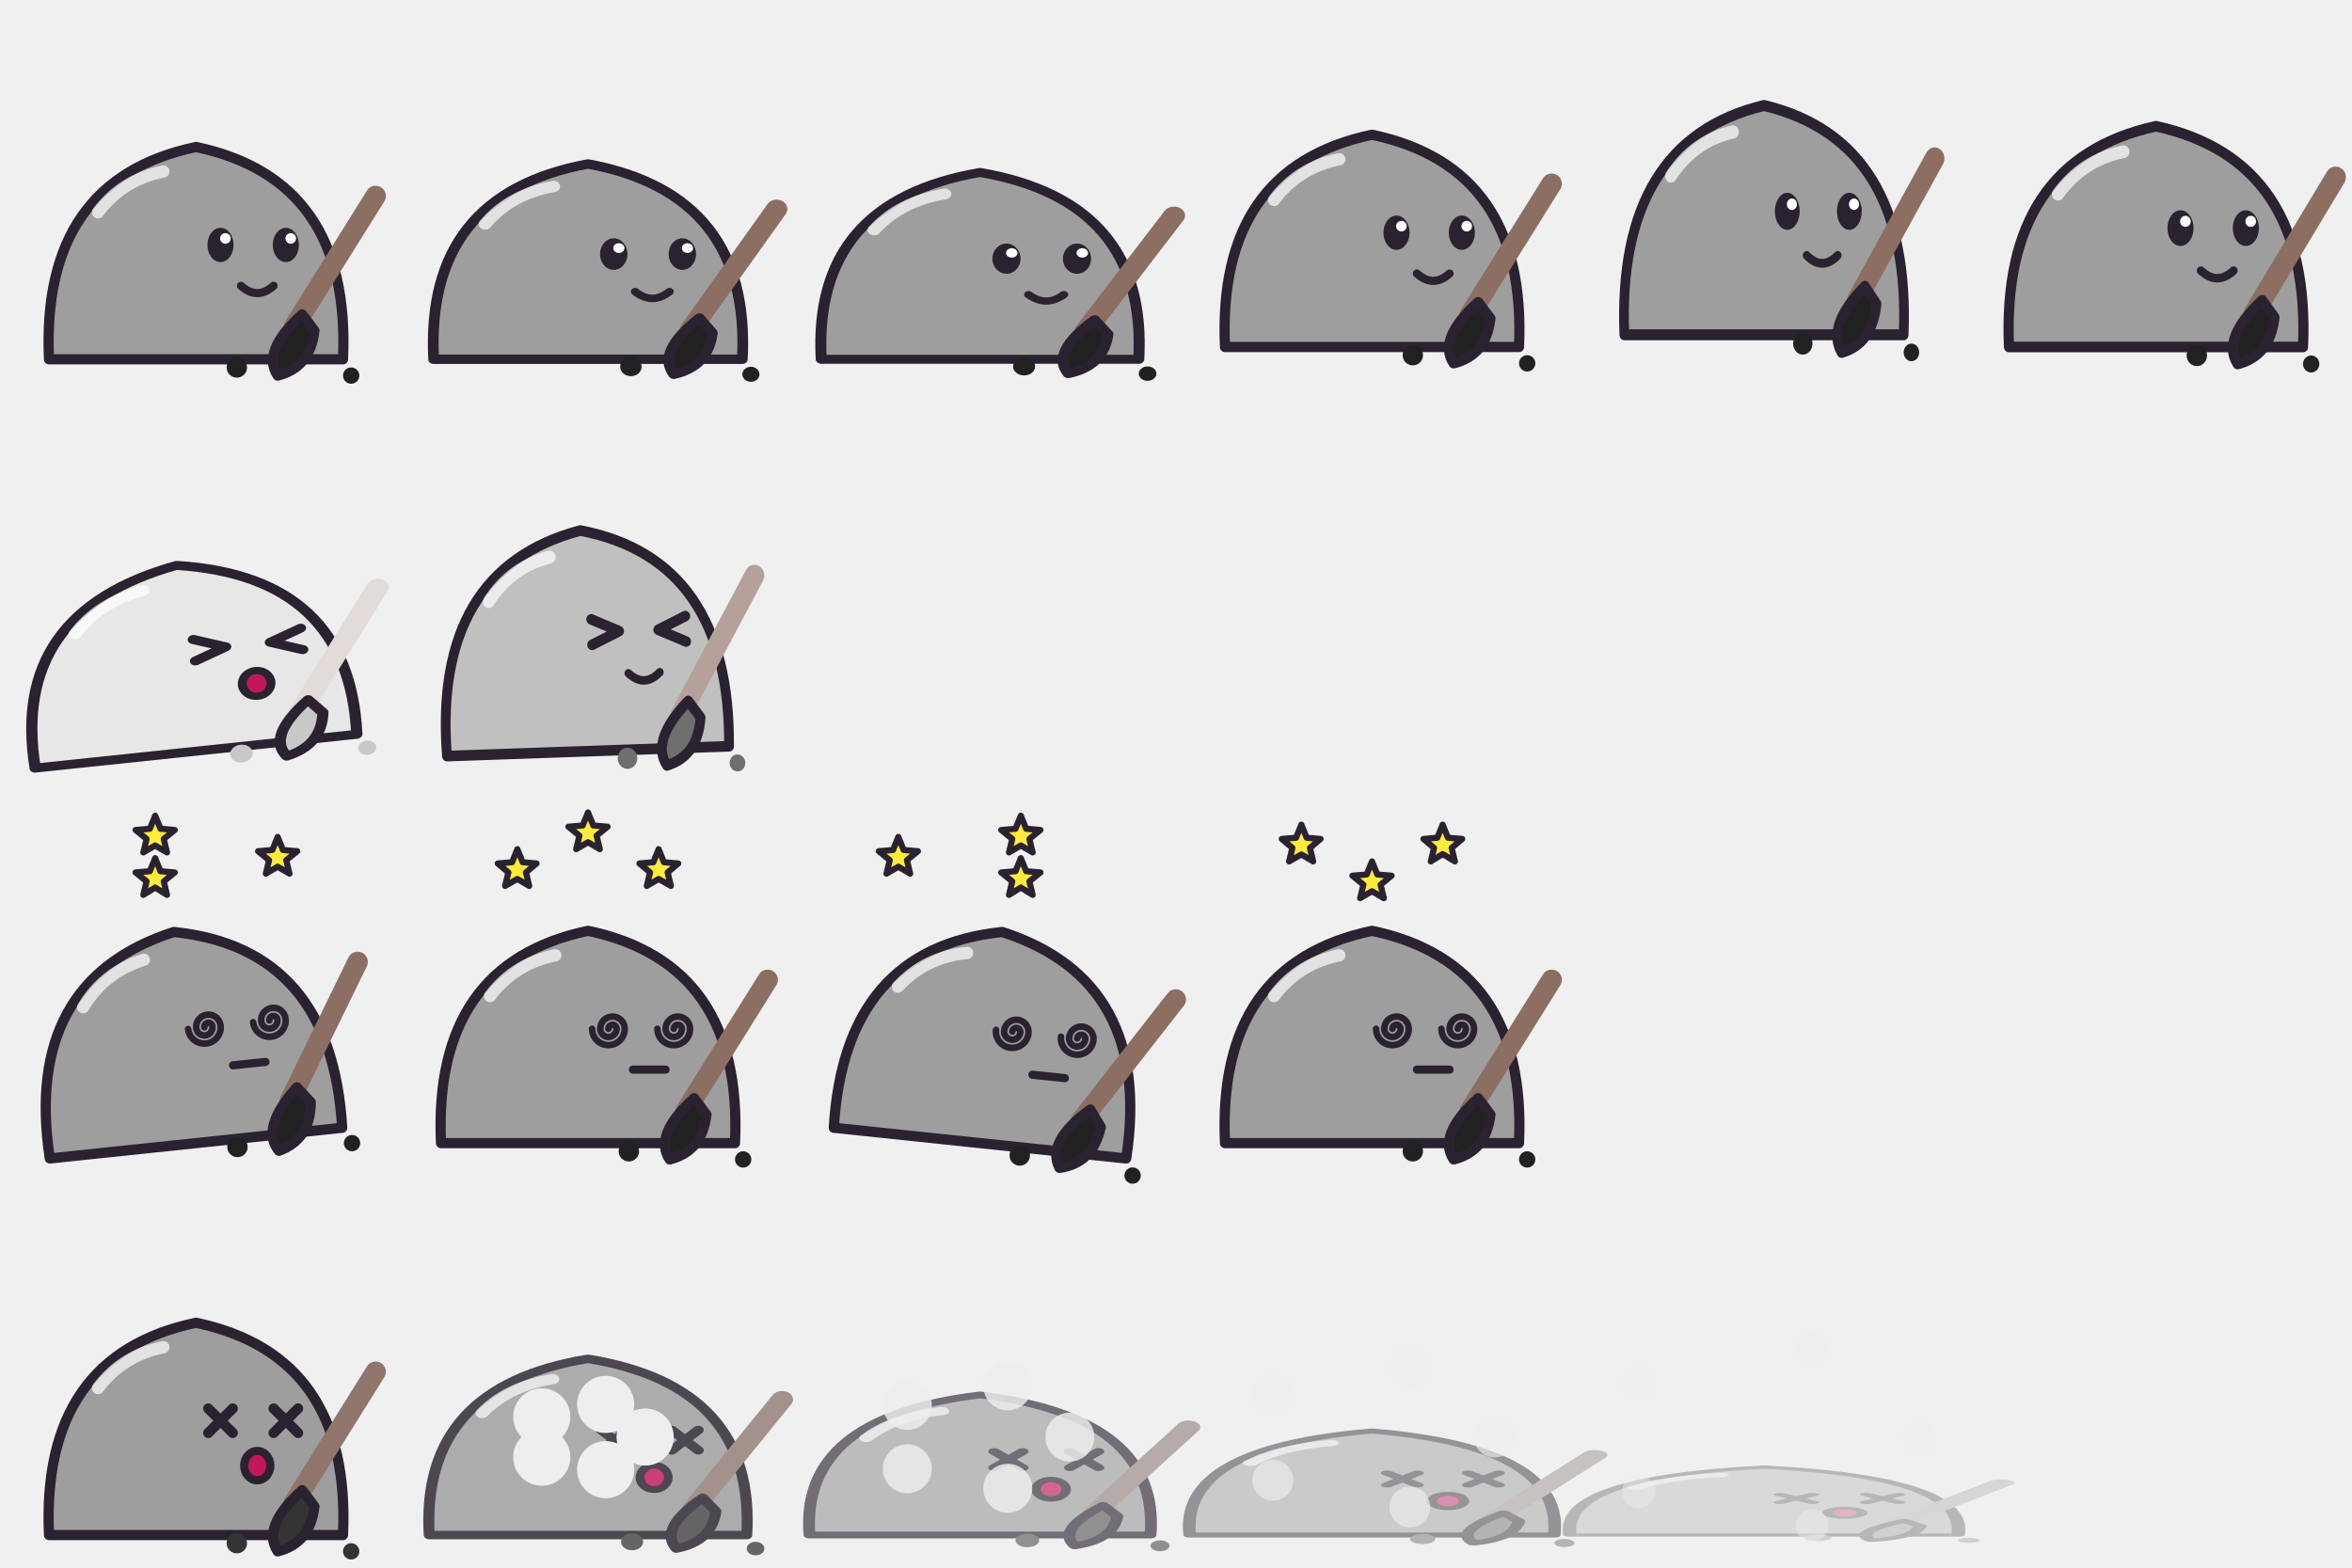
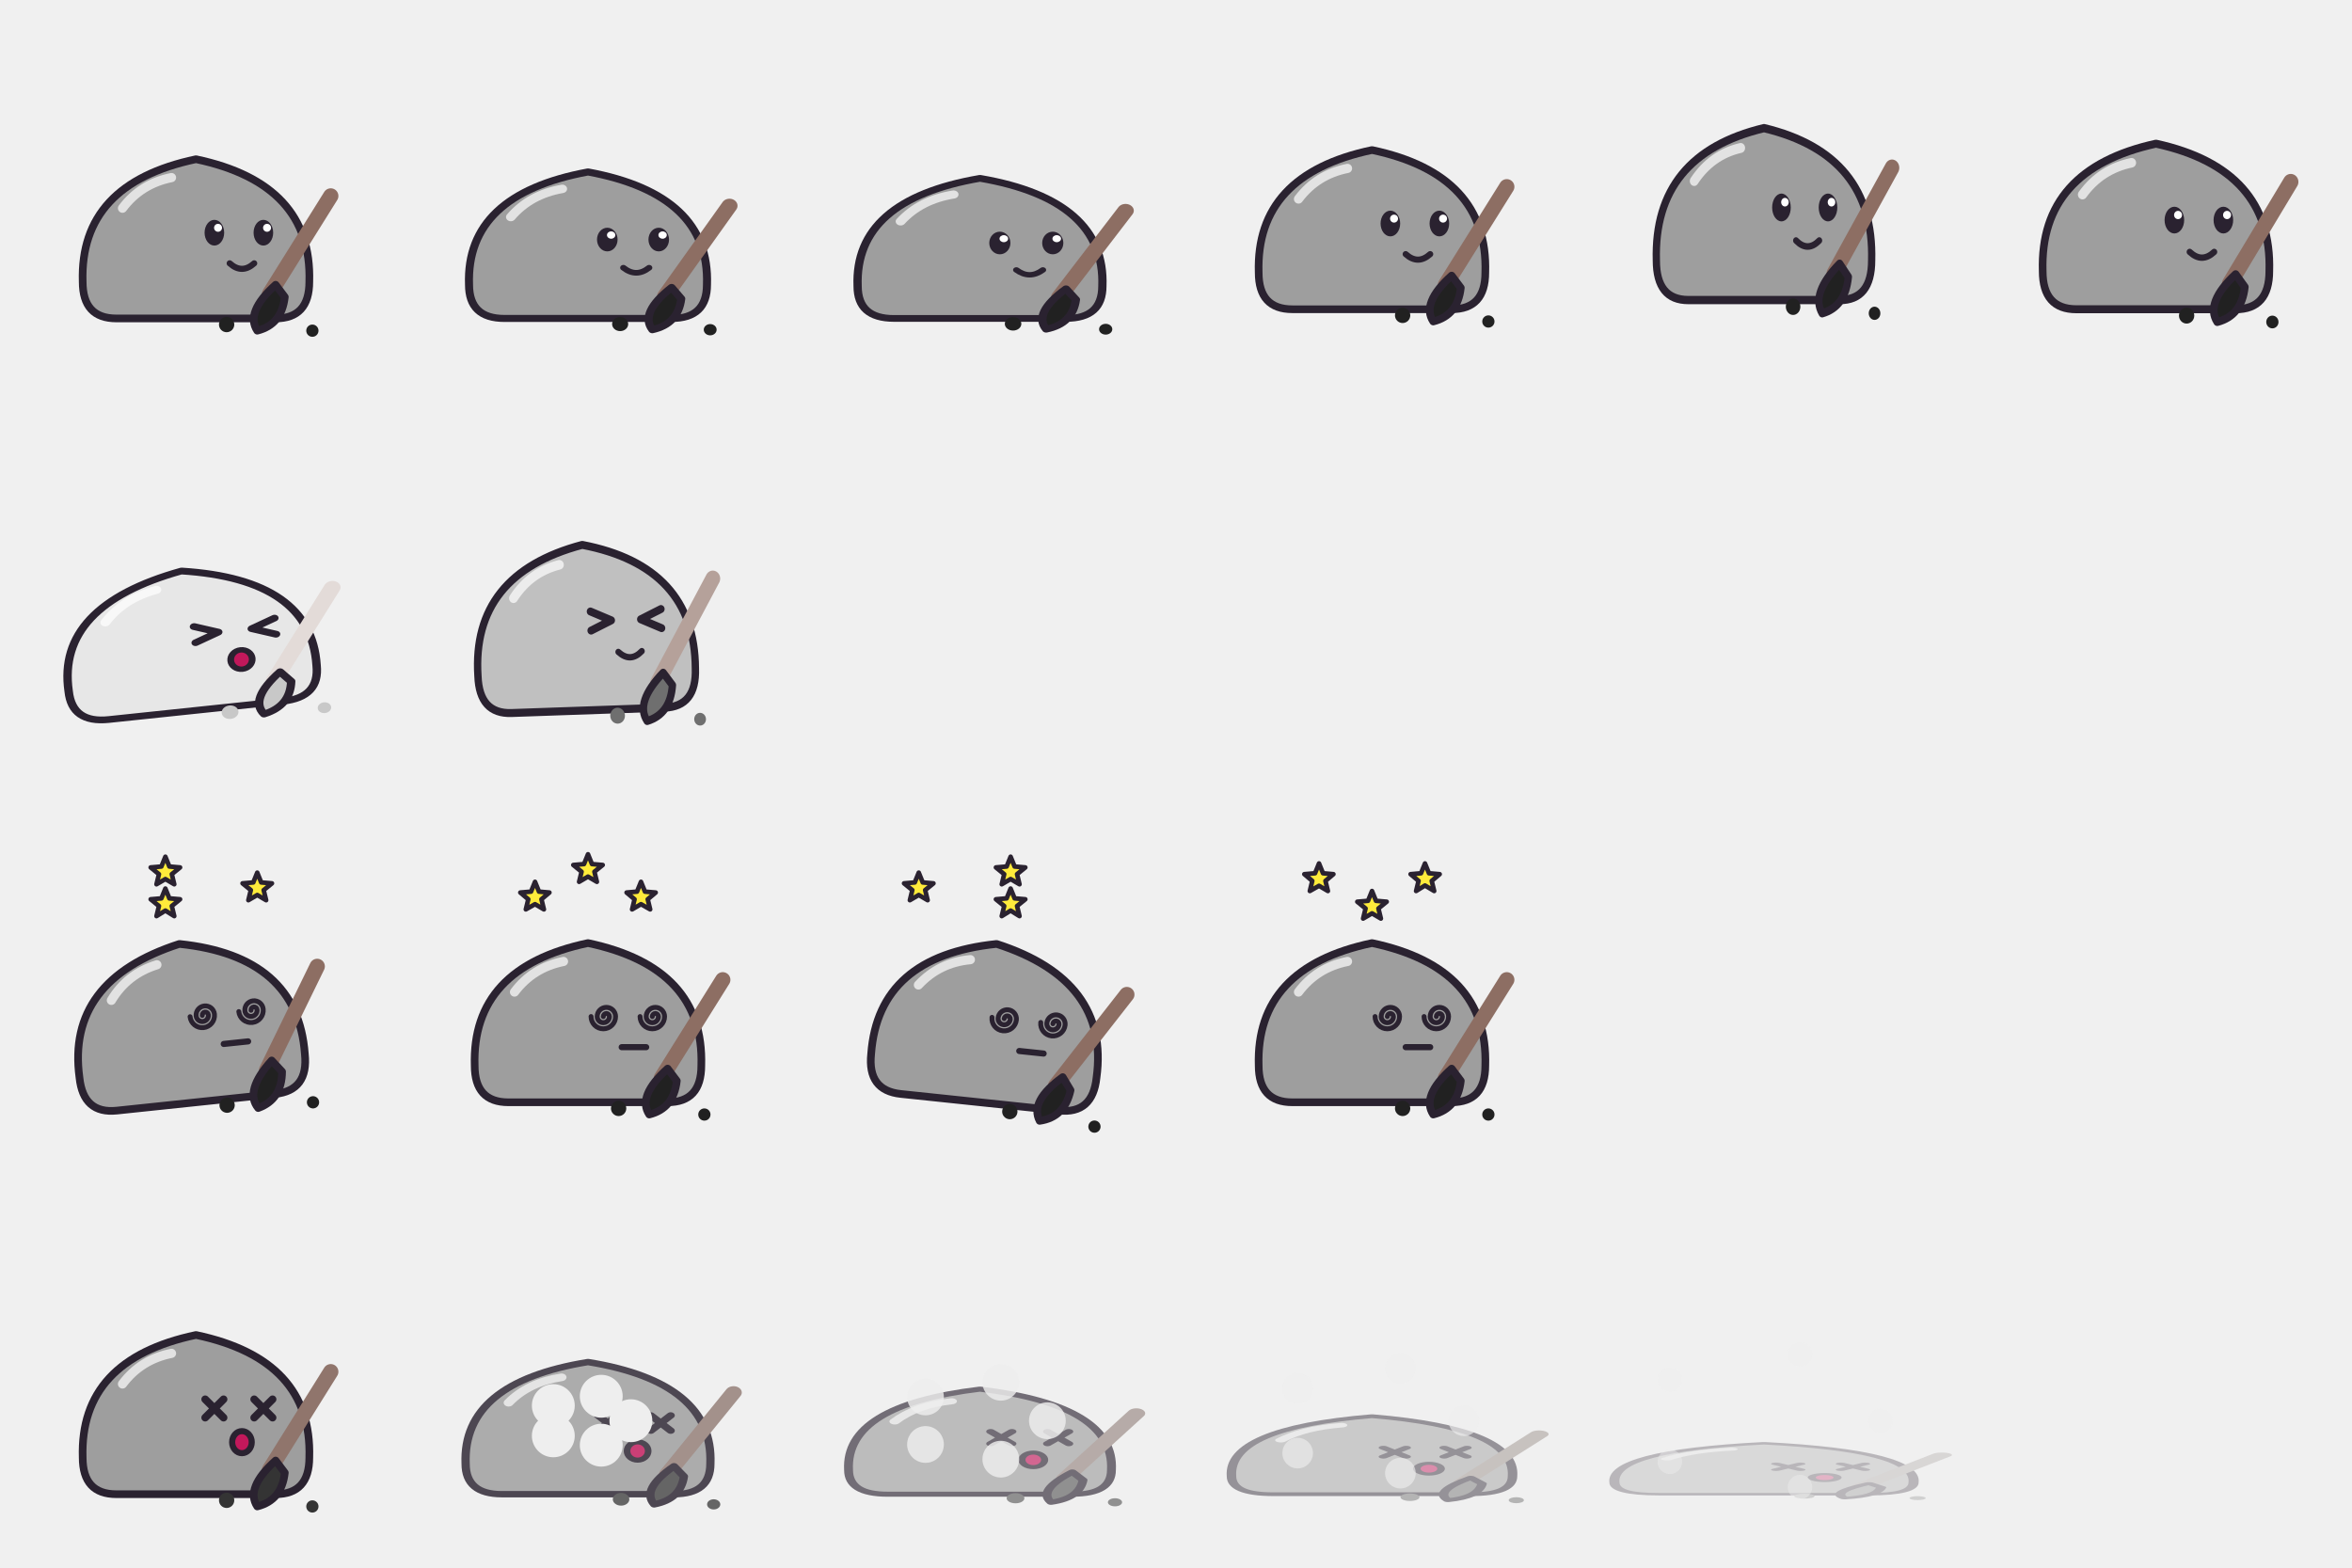
- <svg xmlns="http://www.w3.org/2000/svg" width="576" height="384" viewBox="0 0 576 384">
-   <g transform="translate(0 0)">
+ <svg xmlns="http://www.w3.org/2000/svg" width="768" height="512" viewBox="0 0 768 512">
+   <g transform="translate(16 16)">
    <g transform="translate(48 88) rotate(0) scale(1 1) translate(-48 -88)">
-       <path d="M12,88 Q10,44 48,36 Q86,44 84,88 Z" fill="#9e9e9e" stroke="#2a2230" stroke-width="2.5" stroke-linejoin="round" stroke-linecap="round" />
-       <path d="M24,52 Q30,44 40,42" fill="none" stroke="#ffffff" stroke-width="3" stroke-linejoin="round" stroke-linecap="round" opacity="0.7" />
-       <ellipse cx="54" cy="60" rx="3.2" ry="4.2" fill="#2a2230" stroke="#2a2230" stroke-width="0" />
-       <circle cx="55.2" cy="58.4" r="1.3" fill="#fff" stroke="#2a2230" stroke-width="0" />
-       <ellipse cx="70" cy="60" rx="3.2" ry="4.2" fill="#2a2230" stroke="#2a2230" stroke-width="0" />
-       <circle cx="71.2" cy="58.4" r="1.3" fill="#fff" stroke="#2a2230" stroke-width="0" />
-       <path d="M59,70 Q63,73.6 67,70" fill="none" stroke="#2a2230" stroke-width="2" stroke-linejoin="round" stroke-linecap="round" />
-       <path d="M92,48 L72,80" fill="none" stroke="#8d6e63" stroke-width="5" stroke-linejoin="round" stroke-linecap="round" />
-       <path d="M74,77 Q64,86 68,92 Q76,90 77,81 Z" fill="#212121" stroke="#2a2230" stroke-width="2.5" stroke-linejoin="round" stroke-linecap="round" />
-       <circle cx="58" cy="90" r="2.5" fill="#212121" stroke="#2a2230" stroke-width="0" />
-       <circle cx="86" cy="92" r="2" fill="#212121" stroke="#2a2230" stroke-width="0" />
-     </g>
-   </g>
-   <g transform="translate(96 0)">
+       <path d="M22,88 Q11,88 11,76 Q10,44 48,36 Q86,44 85,76 Q85,88 74,88 Z" fill="#9e9e9e" stroke="#2a2230" stroke-width="2.5" stroke-linejoin="round" stroke-linecap="round" />
+       <path d="M24,52 Q30,44 40,42" fill="none" stroke="#ffffff" stroke-width="3" stroke-linejoin="round" stroke-linecap="round" opacity="0.7" />
+       <ellipse cx="54" cy="60" rx="3.2" ry="4.2" fill="#2a2230" stroke="#2a2230" stroke-width="0" />
+       <circle cx="55.2" cy="58.4" r="1.3" fill="#fff" stroke="#2a2230" stroke-width="0" />
+       <ellipse cx="70" cy="60" rx="3.2" ry="4.2" fill="#2a2230" stroke="#2a2230" stroke-width="0" />
+       <circle cx="71.2" cy="58.4" r="1.3" fill="#fff" stroke="#2a2230" stroke-width="0" />
+       <path d="M59,70 Q63,73.6 67,70" fill="none" stroke="#2a2230" stroke-width="2" stroke-linejoin="round" stroke-linecap="round" />
+       <path d="M92,48 L72,80" fill="none" stroke="#8d6e63" stroke-width="5" stroke-linejoin="round" stroke-linecap="round" />
+       <path d="M74,77 Q64,86 68,92 Q76,90 77,81 Z" fill="#212121" stroke="#2a2230" stroke-width="2.5" stroke-linejoin="round" stroke-linecap="round" />
+       <circle cx="58" cy="90" r="2.5" fill="#212121" stroke="#2a2230" stroke-width="0" />
+       <circle cx="86" cy="92" r="2" fill="#212121" stroke="#2a2230" stroke-width="0" />
+     </g>
+   </g>
+   <g transform="translate(144 16)">
    <g transform="translate(48 88) rotate(0) scale(1.05 0.92) translate(-48 -88)">
-       <path d="M12,88 Q10,44 48,36 Q86,44 84,88 Z" fill="#9e9e9e" stroke="#2a2230" stroke-width="2.5" stroke-linejoin="round" stroke-linecap="round" />
-       <path d="M24,52 Q30,44 40,42" fill="none" stroke="#ffffff" stroke-width="3" stroke-linejoin="round" stroke-linecap="round" opacity="0.7" />
-       <ellipse cx="54" cy="60" rx="3.2" ry="4.2" fill="#2a2230" stroke="#2a2230" stroke-width="0" />
-       <circle cx="55.2" cy="58.4" r="1.3" fill="#fff" stroke="#2a2230" stroke-width="0" />
-       <ellipse cx="70" cy="60" rx="3.2" ry="4.2" fill="#2a2230" stroke="#2a2230" stroke-width="0" />
-       <circle cx="71.2" cy="58.4" r="1.3" fill="#fff" stroke="#2a2230" stroke-width="0" />
-       <path d="M59,70 Q63,73.6 67,70" fill="none" stroke="#2a2230" stroke-width="2" stroke-linejoin="round" stroke-linecap="round" />
-       <path d="M92,48 L72,80" fill="none" stroke="#8d6e63" stroke-width="5" stroke-linejoin="round" stroke-linecap="round" />
-       <path d="M74,77 Q64,86 68,92 Q76,90 77,81 Z" fill="#212121" stroke="#2a2230" stroke-width="2.5" stroke-linejoin="round" stroke-linecap="round" />
-       <circle cx="58" cy="90" r="2.5" fill="#212121" stroke="#2a2230" stroke-width="0" />
-       <circle cx="86" cy="92" r="2" fill="#212121" stroke="#2a2230" stroke-width="0" />
-     </g>
-   </g>
-   <g transform="translate(192 0)">
+       <path d="M22,88 Q11,88 11,76 Q10,44 48,36 Q86,44 85,76 Q85,88 74,88 Z" fill="#9e9e9e" stroke="#2a2230" stroke-width="2.5" stroke-linejoin="round" stroke-linecap="round" />
+       <path d="M24,52 Q30,44 40,42" fill="none" stroke="#ffffff" stroke-width="3" stroke-linejoin="round" stroke-linecap="round" opacity="0.7" />
+       <ellipse cx="54" cy="60" rx="3.2" ry="4.2" fill="#2a2230" stroke="#2a2230" stroke-width="0" />
+       <circle cx="55.2" cy="58.4" r="1.3" fill="#fff" stroke="#2a2230" stroke-width="0" />
+       <ellipse cx="70" cy="60" rx="3.2" ry="4.2" fill="#2a2230" stroke="#2a2230" stroke-width="0" />
+       <circle cx="71.2" cy="58.4" r="1.3" fill="#fff" stroke="#2a2230" stroke-width="0" />
+       <path d="M59,70 Q63,73.6 67,70" fill="none" stroke="#2a2230" stroke-width="2" stroke-linejoin="round" stroke-linecap="round" />
+       <path d="M92,48 L72,80" fill="none" stroke="#8d6e63" stroke-width="5" stroke-linejoin="round" stroke-linecap="round" />
+       <path d="M74,77 Q64,86 68,92 Q76,90 77,81 Z" fill="#212121" stroke="#2a2230" stroke-width="2.5" stroke-linejoin="round" stroke-linecap="round" />
+       <circle cx="58" cy="90" r="2.5" fill="#212121" stroke="#2a2230" stroke-width="0" />
+       <circle cx="86" cy="92" r="2" fill="#212121" stroke="#2a2230" stroke-width="0" />
+     </g>
+   </g>
+   <g transform="translate(272 16)">
    <g transform="translate(48 88) rotate(0) scale(1.08 0.88) translate(-48 -88)">
-       <path d="M12,88 Q10,44 48,36 Q86,44 84,88 Z" fill="#9e9e9e" stroke="#2a2230" stroke-width="2.5" stroke-linejoin="round" stroke-linecap="round" />
-       <path d="M24,52 Q30,44 40,42" fill="none" stroke="#ffffff" stroke-width="3" stroke-linejoin="round" stroke-linecap="round" opacity="0.7" />
-       <ellipse cx="54" cy="60" rx="3.2" ry="4.2" fill="#2a2230" stroke="#2a2230" stroke-width="0" />
-       <circle cx="55.2" cy="58.4" r="1.3" fill="#fff" stroke="#2a2230" stroke-width="0" />
-       <ellipse cx="70" cy="60" rx="3.2" ry="4.2" fill="#2a2230" stroke="#2a2230" stroke-width="0" />
-       <circle cx="71.2" cy="58.4" r="1.3" fill="#fff" stroke="#2a2230" stroke-width="0" />
-       <path d="M59,70 Q63,73.6 67,70" fill="none" stroke="#2a2230" stroke-width="2" stroke-linejoin="round" stroke-linecap="round" />
-       <path d="M92,48 L72,80" fill="none" stroke="#8d6e63" stroke-width="5" stroke-linejoin="round" stroke-linecap="round" />
-       <path d="M74,77 Q64,86 68,92 Q76,90 77,81 Z" fill="#212121" stroke="#2a2230" stroke-width="2.5" stroke-linejoin="round" stroke-linecap="round" />
-       <circle cx="58" cy="90" r="2.5" fill="#212121" stroke="#2a2230" stroke-width="0" />
-       <circle cx="86" cy="92" r="2" fill="#212121" stroke="#2a2230" stroke-width="0" />
-     </g>
-   </g>
-   <g transform="translate(288 0)">
+       <path d="M22,88 Q11,88 11,76 Q10,44 48,36 Q86,44 85,76 Q85,88 74,88 Z" fill="#9e9e9e" stroke="#2a2230" stroke-width="2.5" stroke-linejoin="round" stroke-linecap="round" />
+       <path d="M24,52 Q30,44 40,42" fill="none" stroke="#ffffff" stroke-width="3" stroke-linejoin="round" stroke-linecap="round" opacity="0.7" />
+       <ellipse cx="54" cy="60" rx="3.2" ry="4.2" fill="#2a2230" stroke="#2a2230" stroke-width="0" />
+       <circle cx="55.2" cy="58.4" r="1.3" fill="#fff" stroke="#2a2230" stroke-width="0" />
+       <ellipse cx="70" cy="60" rx="3.2" ry="4.2" fill="#2a2230" stroke="#2a2230" stroke-width="0" />
+       <circle cx="71.2" cy="58.4" r="1.3" fill="#fff" stroke="#2a2230" stroke-width="0" />
+       <path d="M59,70 Q63,73.6 67,70" fill="none" stroke="#2a2230" stroke-width="2" stroke-linejoin="round" stroke-linecap="round" />
+       <path d="M92,48 L72,80" fill="none" stroke="#8d6e63" stroke-width="5" stroke-linejoin="round" stroke-linecap="round" />
+       <path d="M74,77 Q64,86 68,92 Q76,90 77,81 Z" fill="#212121" stroke="#2a2230" stroke-width="2.5" stroke-linejoin="round" stroke-linecap="round" />
+       <circle cx="58" cy="90" r="2.5" fill="#212121" stroke="#2a2230" stroke-width="0" />
+       <circle cx="86" cy="92" r="2" fill="#212121" stroke="#2a2230" stroke-width="0" />
+     </g>
+   </g>
+   <g transform="translate(400 16)">
    <g transform="translate(48 85) rotate(0) scale(1 1) translate(-48 -88)">
-       <path d="M12,88 Q10,44 48,36 Q86,44 84,88 Z" fill="#9e9e9e" stroke="#2a2230" stroke-width="2.5" stroke-linejoin="round" stroke-linecap="round" />
-       <path d="M24,52 Q30,44 40,42" fill="none" stroke="#ffffff" stroke-width="3" stroke-linejoin="round" stroke-linecap="round" opacity="0.7" />
-       <ellipse cx="54" cy="60" rx="3.2" ry="4.2" fill="#2a2230" stroke="#2a2230" stroke-width="0" />
-       <circle cx="55.2" cy="58.4" r="1.3" fill="#fff" stroke="#2a2230" stroke-width="0" />
-       <ellipse cx="70" cy="60" rx="3.2" ry="4.2" fill="#2a2230" stroke="#2a2230" stroke-width="0" />
-       <circle cx="71.2" cy="58.4" r="1.3" fill="#fff" stroke="#2a2230" stroke-width="0" />
-       <path d="M59,70 Q63,73.6 67,70" fill="none" stroke="#2a2230" stroke-width="2" stroke-linejoin="round" stroke-linecap="round" />
-       <path d="M92,48 L72,80" fill="none" stroke="#8d6e63" stroke-width="5" stroke-linejoin="round" stroke-linecap="round" />
-       <path d="M74,77 Q64,86 68,92 Q76,90 77,81 Z" fill="#212121" stroke="#2a2230" stroke-width="2.5" stroke-linejoin="round" stroke-linecap="round" />
-       <circle cx="58" cy="90" r="2.5" fill="#212121" stroke="#2a2230" stroke-width="0" />
-       <circle cx="86" cy="92" r="2" fill="#212121" stroke="#2a2230" stroke-width="0" />
-     </g>
-   </g>
-   <g transform="translate(384 0)">
+       <path d="M22,88 Q11,88 11,76 Q10,44 48,36 Q86,44 85,76 Q85,88 74,88 Z" fill="#9e9e9e" stroke="#2a2230" stroke-width="2.5" stroke-linejoin="round" stroke-linecap="round" />
+       <path d="M24,52 Q30,44 40,42" fill="none" stroke="#ffffff" stroke-width="3" stroke-linejoin="round" stroke-linecap="round" opacity="0.7" />
+       <ellipse cx="54" cy="60" rx="3.2" ry="4.2" fill="#2a2230" stroke="#2a2230" stroke-width="0" />
+       <circle cx="55.2" cy="58.4" r="1.3" fill="#fff" stroke="#2a2230" stroke-width="0" />
+       <ellipse cx="70" cy="60" rx="3.2" ry="4.2" fill="#2a2230" stroke="#2a2230" stroke-width="0" />
+       <circle cx="71.2" cy="58.4" r="1.3" fill="#fff" stroke="#2a2230" stroke-width="0" />
+       <path d="M59,70 Q63,73.6 67,70" fill="none" stroke="#2a2230" stroke-width="2" stroke-linejoin="round" stroke-linecap="round" />
+       <path d="M92,48 L72,80" fill="none" stroke="#8d6e63" stroke-width="5" stroke-linejoin="round" stroke-linecap="round" />
+       <path d="M74,77 Q64,86 68,92 Q76,90 77,81 Z" fill="#212121" stroke="#2a2230" stroke-width="2.5" stroke-linejoin="round" stroke-linecap="round" />
+       <circle cx="58" cy="90" r="2.5" fill="#212121" stroke="#2a2230" stroke-width="0" />
+       <circle cx="86" cy="92" r="2" fill="#212121" stroke="#2a2230" stroke-width="0" />
+     </g>
+   </g>
+   <g transform="translate(528 16)">
    <g transform="translate(48 82) rotate(0) scale(0.95 1.08) translate(-48 -88)">
-       <path d="M12,88 Q10,44 48,36 Q86,44 84,88 Z" fill="#9e9e9e" stroke="#2a2230" stroke-width="2.5" stroke-linejoin="round" stroke-linecap="round" />
-       <path d="M24,52 Q30,44 40,42" fill="none" stroke="#ffffff" stroke-width="3" stroke-linejoin="round" stroke-linecap="round" opacity="0.7" />
-       <ellipse cx="54" cy="60" rx="3.2" ry="4.2" fill="#2a2230" stroke="#2a2230" stroke-width="0" />
-       <circle cx="55.2" cy="58.4" r="1.3" fill="#fff" stroke="#2a2230" stroke-width="0" />
-       <ellipse cx="70" cy="60" rx="3.2" ry="4.2" fill="#2a2230" stroke="#2a2230" stroke-width="0" />
-       <circle cx="71.2" cy="58.4" r="1.3" fill="#fff" stroke="#2a2230" stroke-width="0" />
-       <path d="M59,70 Q63,73.6 67,70" fill="none" stroke="#2a2230" stroke-width="2" stroke-linejoin="round" stroke-linecap="round" />
-       <path d="M92,48 L72,80" fill="none" stroke="#8d6e63" stroke-width="5" stroke-linejoin="round" stroke-linecap="round" />
-       <path d="M74,77 Q64,86 68,92 Q76,90 77,81 Z" fill="#212121" stroke="#2a2230" stroke-width="2.5" stroke-linejoin="round" stroke-linecap="round" />
-       <circle cx="58" cy="90" r="2.5" fill="#212121" stroke="#2a2230" stroke-width="0" />
-       <circle cx="86" cy="92" r="2" fill="#212121" stroke="#2a2230" stroke-width="0" />
-     </g>
-   </g>
-   <g transform="translate(480 0)">
+       <path d="M22,88 Q11,88 11,76 Q10,44 48,36 Q86,44 85,76 Q85,88 74,88 Z" fill="#9e9e9e" stroke="#2a2230" stroke-width="2.5" stroke-linejoin="round" stroke-linecap="round" />
+       <path d="M24,52 Q30,44 40,42" fill="none" stroke="#ffffff" stroke-width="3" stroke-linejoin="round" stroke-linecap="round" opacity="0.7" />
+       <ellipse cx="54" cy="60" rx="3.2" ry="4.2" fill="#2a2230" stroke="#2a2230" stroke-width="0" />
+       <circle cx="55.2" cy="58.4" r="1.3" fill="#fff" stroke="#2a2230" stroke-width="0" />
+       <ellipse cx="70" cy="60" rx="3.2" ry="4.2" fill="#2a2230" stroke="#2a2230" stroke-width="0" />
+       <circle cx="71.2" cy="58.4" r="1.3" fill="#fff" stroke="#2a2230" stroke-width="0" />
+       <path d="M59,70 Q63,73.6 67,70" fill="none" stroke="#2a2230" stroke-width="2" stroke-linejoin="round" stroke-linecap="round" />
+       <path d="M92,48 L72,80" fill="none" stroke="#8d6e63" stroke-width="5" stroke-linejoin="round" stroke-linecap="round" />
+       <path d="M74,77 Q64,86 68,92 Q76,90 77,81 Z" fill="#212121" stroke="#2a2230" stroke-width="2.5" stroke-linejoin="round" stroke-linecap="round" />
+       <circle cx="58" cy="90" r="2.5" fill="#212121" stroke="#2a2230" stroke-width="0" />
+       <circle cx="86" cy="92" r="2" fill="#212121" stroke="#2a2230" stroke-width="0" />
+     </g>
+   </g>
+   <g transform="translate(656 16)">
    <g transform="translate(48 85) rotate(0) scale(1 1.04) translate(-48 -88)">
-       <path d="M12,88 Q10,44 48,36 Q86,44 84,88 Z" fill="#9e9e9e" stroke="#2a2230" stroke-width="2.5" stroke-linejoin="round" stroke-linecap="round" />
-       <path d="M24,52 Q30,44 40,42" fill="none" stroke="#ffffff" stroke-width="3" stroke-linejoin="round" stroke-linecap="round" opacity="0.7" />
-       <ellipse cx="54" cy="60" rx="3.2" ry="4.2" fill="#2a2230" stroke="#2a2230" stroke-width="0" />
-       <circle cx="55.2" cy="58.4" r="1.3" fill="#fff" stroke="#2a2230" stroke-width="0" />
-       <ellipse cx="70" cy="60" rx="3.2" ry="4.2" fill="#2a2230" stroke="#2a2230" stroke-width="0" />
-       <circle cx="71.2" cy="58.4" r="1.3" fill="#fff" stroke="#2a2230" stroke-width="0" />
-       <path d="M59,70 Q63,73.6 67,70" fill="none" stroke="#2a2230" stroke-width="2" stroke-linejoin="round" stroke-linecap="round" />
-       <path d="M92,48 L72,80" fill="none" stroke="#8d6e63" stroke-width="5" stroke-linejoin="round" stroke-linecap="round" />
-       <path d="M74,77 Q64,86 68,92 Q76,90 77,81 Z" fill="#212121" stroke="#2a2230" stroke-width="2.5" stroke-linejoin="round" stroke-linecap="round" />
-       <circle cx="58" cy="90" r="2.5" fill="#212121" stroke="#2a2230" stroke-width="0" />
-       <circle cx="86" cy="92" r="2" fill="#212121" stroke="#2a2230" stroke-width="0" />
-     </g>
-   </g>
-   <g transform="translate(0 96)">
+       <path d="M22,88 Q11,88 11,76 Q10,44 48,36 Q86,44 85,76 Q85,88 74,88 Z" fill="#9e9e9e" stroke="#2a2230" stroke-width="2.5" stroke-linejoin="round" stroke-linecap="round" />
+       <path d="M24,52 Q30,44 40,42" fill="none" stroke="#ffffff" stroke-width="3" stroke-linejoin="round" stroke-linecap="round" opacity="0.7" />
+       <ellipse cx="54" cy="60" rx="3.2" ry="4.2" fill="#2a2230" stroke="#2a2230" stroke-width="0" />
+       <circle cx="55.2" cy="58.4" r="1.3" fill="#fff" stroke="#2a2230" stroke-width="0" />
+       <ellipse cx="70" cy="60" rx="3.2" ry="4.2" fill="#2a2230" stroke="#2a2230" stroke-width="0" />
+       <circle cx="71.2" cy="58.4" r="1.3" fill="#fff" stroke="#2a2230" stroke-width="0" />
+       <path d="M59,70 Q63,73.6 67,70" fill="none" stroke="#2a2230" stroke-width="2" stroke-linejoin="round" stroke-linecap="round" />
+       <path d="M92,48 L72,80" fill="none" stroke="#8d6e63" stroke-width="5" stroke-linejoin="round" stroke-linecap="round" />
+       <path d="M74,77 Q64,86 68,92 Q76,90 77,81 Z" fill="#212121" stroke="#2a2230" stroke-width="2.5" stroke-linejoin="round" stroke-linecap="round" />
+       <circle cx="58" cy="90" r="2.5" fill="#212121" stroke="#2a2230" stroke-width="0" />
+       <circle cx="86" cy="92" r="2" fill="#212121" stroke="#2a2230" stroke-width="0" />
+     </g>
+   </g>
+   <g transform="translate(16 144)">
    <g transform="translate(48 88) rotate(-6) scale(1.1 0.88) translate(-48 -88)">
-       <path d="M12,88 Q10,44 48,36 Q86,44 84,88 Z" fill="#e7e7e7" stroke="#2a2230" stroke-width="2.5" stroke-linejoin="round" stroke-linecap="round" />
+       <path d="M22,88 Q11,88 11,76 Q10,44 48,36 Q86,44 85,76 Q85,88 74,88 Z" fill="#e7e7e7" stroke="#2a2230" stroke-width="2.5" stroke-linejoin="round" stroke-linecap="round" />
      <path d="M24,52 Q30,44 40,42" fill="none" stroke="#ffffff" stroke-width="3" stroke-linejoin="round" stroke-linecap="round" opacity="0.7" />
      <path d="M50,57 L57,60 L50,63" fill="none" stroke="#2a2230" stroke-width="2.5" stroke-linejoin="round" stroke-linecap="round" />
      <path d="M74,57 L67,60 L74,63" fill="none" stroke="#2a2230" stroke-width="2.5" stroke-linejoin="round" stroke-linecap="round" />
      <ellipse cx="63" cy="71" rx="3.2" ry="3.6" fill="#c2185b" stroke="#2a2230" stroke-width="2" />
      <path d="M92,48 L72,80" fill="none" stroke="#e3dbd8" stroke-width="5" stroke-linejoin="round" stroke-linecap="round" />
      <path d="M74,77 Q64,86 68,92 Q76,90 77,81 Z" fill="#c8c8c8" stroke="#2a2230" stroke-width="2.5" stroke-linejoin="round" stroke-linecap="round" />
      <circle cx="58" cy="90" r="2.5" fill="#c8c8c8" stroke="#2a2230" stroke-width="0" />
      <circle cx="86" cy="92" r="2" fill="#c8c8c8" stroke="#2a2230" stroke-width="0" />
    </g>
  </g>
-   <g transform="translate(96 96)">
+   <g transform="translate(144 144)">
    <g transform="translate(48 88) rotate(-2) scale(0.96 1.04) translate(-48 -88)">
-       <path d="M12,88 Q10,44 48,36 Q86,44 84,88 Z" fill="#c0c0c0" stroke="#2a2230" stroke-width="2.5" stroke-linejoin="round" stroke-linecap="round" />
+       <path d="M22,88 Q11,88 11,76 Q10,44 48,36 Q86,44 85,76 Q85,88 74,88 Z" fill="#c0c0c0" stroke="#2a2230" stroke-width="2.5" stroke-linejoin="round" stroke-linecap="round" />
      <path d="M24,52 Q30,44 40,42" fill="none" stroke="#ffffff" stroke-width="3" stroke-linejoin="round" stroke-linecap="round" opacity="0.7" />
      <path d="M50,57 L57,60 L50,63" fill="none" stroke="#2a2230" stroke-width="2.5" stroke-linejoin="round" stroke-linecap="round" />
      <path d="M74,57 L67,60 L74,63" fill="none" stroke="#2a2230" stroke-width="2.5" stroke-linejoin="round" stroke-linecap="round" />
      <path d="M59,70 Q63,73.6 67,70" fill="none" stroke="#2a2230" stroke-width="2" stroke-linejoin="round" stroke-linecap="round" />
      <path d="M92,48 L72,80" fill="none" stroke="#b5a19a" stroke-width="5" stroke-linejoin="round" stroke-linecap="round" />
      <path d="M74,77 Q64,86 68,92 Q76,90 77,81 Z" fill="#6f6f6f" stroke="#2a2230" stroke-width="2.5" stroke-linejoin="round" stroke-linecap="round" />
      <circle cx="58" cy="90" r="2.5" fill="#6f6f6f" stroke="#2a2230" stroke-width="0" />
      <circle cx="86" cy="92" r="2" fill="#6f6f6f" stroke="#2a2230" stroke-width="0" />
    </g>
  </g>
-   <g transform="translate(0 192)">
+   <g transform="translate(16 272)">
    <g transform="translate(48 88) rotate(-6) scale(1 1) translate(-48 -88)">
-       <path d="M12,88 Q10,44 48,36 Q86,44 84,88 Z" fill="#9e9e9e" stroke="#2a2230" stroke-width="2.5" stroke-linejoin="round" stroke-linecap="round" />
+       <path d="M22,88 Q11,88 11,76 Q10,44 48,36 Q86,44 85,76 Q85,88 74,88 Z" fill="#9e9e9e" stroke="#2a2230" stroke-width="2.5" stroke-linejoin="round" stroke-linecap="round" />
      <path d="M24,52 Q30,44 40,42" fill="none" stroke="#ffffff" stroke-width="3" stroke-linejoin="round" stroke-linecap="round" opacity="0.7" />
      <path d="M54,60 m-1,0 a1,1 0 1,1 2,0 a2,2 0 1,1 -4,0 a3,3 0 1,1 6,0 a4,4 0 1,1 -8,0" fill="none" stroke="#2a2230" stroke-width="1.6" stroke-linejoin="round" stroke-linecap="round" />
      <path d="M70,60 m-1,0 a1,1 0 1,1 2,0 a2,2 0 1,1 -4,0 a3,3 0 1,1 6,0 a4,4 0 1,1 -8,0" fill="none" stroke="#2a2230" stroke-width="1.6" stroke-linejoin="round" stroke-linecap="round" />
      <path d="M59,70 L67,70" fill="none" stroke="#2a2230" stroke-width="2" stroke-linejoin="round" stroke-linecap="round" />
      <path d="M92,48 L72,80" fill="none" stroke="#8d6e63" stroke-width="5" stroke-linejoin="round" stroke-linecap="round" />
      <path d="M74,77 Q64,86 68,92 Q76,90 77,81 Z" fill="#212121" stroke="#2a2230" stroke-width="2.5" stroke-linejoin="round" stroke-linecap="round" />
      <circle cx="58" cy="90" r="2.5" fill="#212121" stroke="#2a2230" stroke-width="0" />
      <circle cx="86" cy="92" r="2" fill="#212121" stroke="#2a2230" stroke-width="0" />
    </g>
    <polygon points="68.0,13.0 69.3,16.2 72.8,16.5 70.1,18.7 70.9,22.0 68.0,20.3 65.1,22.0 65.9,18.7 63.2,16.5 66.7,16.2" fill="#ffeb3b" stroke="#2a2230" stroke-width="1.5" stroke-linejoin="round" />
    <polygon points="38.0,18.2 39.3,21.4 42.8,21.7 40.1,23.9 40.9,27.2 38.0,25.4 35.1,27.2 35.9,23.9 33.2,21.7 36.7,21.4" fill="#ffeb3b" stroke="#2a2230" stroke-width="1.5" stroke-linejoin="round" />
    <polygon points="38.0,7.8 39.3,11.0 42.8,11.3 40.1,13.5 40.9,16.8 38.0,15.1 35.1,16.8 35.9,13.5 33.2,11.3 36.7,11.0" fill="#ffeb3b" stroke="#2a2230" stroke-width="1.5" stroke-linejoin="round" />
  </g>
-   <g transform="translate(96 192)">
+   <g transform="translate(144 272)">
    <g transform="translate(48 88) rotate(0) scale(1 1) translate(-48 -88)">
-       <path d="M12,88 Q10,44 48,36 Q86,44 84,88 Z" fill="#9e9e9e" stroke="#2a2230" stroke-width="2.5" stroke-linejoin="round" stroke-linecap="round" />
+       <path d="M22,88 Q11,88 11,76 Q10,44 48,36 Q86,44 85,76 Q85,88 74,88 Z" fill="#9e9e9e" stroke="#2a2230" stroke-width="2.5" stroke-linejoin="round" stroke-linecap="round" />
      <path d="M24,52 Q30,44 40,42" fill="none" stroke="#ffffff" stroke-width="3" stroke-linejoin="round" stroke-linecap="round" opacity="0.7" />
      <path d="M54,60 m-1,0 a1,1 0 1,1 2,0 a2,2 0 1,1 -4,0 a3,3 0 1,1 6,0 a4,4 0 1,1 -8,0" fill="none" stroke="#2a2230" stroke-width="1.6" stroke-linejoin="round" stroke-linecap="round" />
      <path d="M70,60 m-1,0 a1,1 0 1,1 2,0 a2,2 0 1,1 -4,0 a3,3 0 1,1 6,0 a4,4 0 1,1 -8,0" fill="none" stroke="#2a2230" stroke-width="1.6" stroke-linejoin="round" stroke-linecap="round" />
      <path d="M59,70 L67,70" fill="none" stroke="#2a2230" stroke-width="2" stroke-linejoin="round" stroke-linecap="round" />
      <path d="M92,48 L72,80" fill="none" stroke="#8d6e63" stroke-width="5" stroke-linejoin="round" stroke-linecap="round" />
      <path d="M74,77 Q64,86 68,92 Q76,90 77,81 Z" fill="#212121" stroke="#2a2230" stroke-width="2.5" stroke-linejoin="round" stroke-linecap="round" />
      <circle cx="58" cy="90" r="2.5" fill="#212121" stroke="#2a2230" stroke-width="0" />
      <circle cx="86" cy="92" r="2" fill="#212121" stroke="#2a2230" stroke-width="0" />
    </g>
    <polygon points="65.3,16.0 66.6,19.2 70.1,19.5 67.5,21.7 68.3,25.0 65.3,23.3 62.4,25.0 63.2,21.7 60.6,19.5 64.0,19.2" fill="#ffeb3b" stroke="#2a2230" stroke-width="1.5" stroke-linejoin="round" />
    <polygon points="30.7,16.0 32.0,19.2 35.4,19.5 32.8,21.7 33.6,25.0 30.7,23.3 27.7,25.0 28.5,21.7 25.9,19.5 29.4,19.2" fill="#ffeb3b" stroke="#2a2230" stroke-width="1.5" stroke-linejoin="round" />
    <polygon points="48.0,7.0 49.3,10.2 52.8,10.5 50.1,12.7 50.9,16.0 48.0,14.3 45.1,16.0 45.9,12.7 43.2,10.5 46.7,10.2" fill="#ffeb3b" stroke="#2a2230" stroke-width="1.5" stroke-linejoin="round" />
  </g>
-   <g transform="translate(192 192)">
+   <g transform="translate(272 272)">
    <g transform="translate(48 88) rotate(6) scale(1 1) translate(-48 -88)">
-       <path d="M12,88 Q10,44 48,36 Q86,44 84,88 Z" fill="#9e9e9e" stroke="#2a2230" stroke-width="2.5" stroke-linejoin="round" stroke-linecap="round" />
+       <path d="M22,88 Q11,88 11,76 Q10,44 48,36 Q86,44 85,76 Q85,88 74,88 Z" fill="#9e9e9e" stroke="#2a2230" stroke-width="2.5" stroke-linejoin="round" stroke-linecap="round" />
      <path d="M24,52 Q30,44 40,42" fill="none" stroke="#ffffff" stroke-width="3" stroke-linejoin="round" stroke-linecap="round" opacity="0.7" />
      <path d="M54,60 m-1,0 a1,1 0 1,1 2,0 a2,2 0 1,1 -4,0 a3,3 0 1,1 6,0 a4,4 0 1,1 -8,0" fill="none" stroke="#2a2230" stroke-width="1.6" stroke-linejoin="round" stroke-linecap="round" />
      <path d="M70,60 m-1,0 a1,1 0 1,1 2,0 a2,2 0 1,1 -4,0 a3,3 0 1,1 6,0 a4,4 0 1,1 -8,0" fill="none" stroke="#2a2230" stroke-width="1.6" stroke-linejoin="round" stroke-linecap="round" />
      <path d="M59,70 L67,70" fill="none" stroke="#2a2230" stroke-width="2" stroke-linejoin="round" stroke-linecap="round" />
      <path d="M92,48 L72,80" fill="none" stroke="#8d6e63" stroke-width="5" stroke-linejoin="round" stroke-linecap="round" />
      <path d="M74,77 Q64,86 68,92 Q76,90 77,81 Z" fill="#212121" stroke="#2a2230" stroke-width="2.5" stroke-linejoin="round" stroke-linecap="round" />
      <circle cx="58" cy="90" r="2.5" fill="#212121" stroke="#2a2230" stroke-width="0" />
      <circle cx="86" cy="92" r="2" fill="#212121" stroke="#2a2230" stroke-width="0" />
    </g>
    <polygon points="58.0,18.2 59.3,21.4 62.8,21.7 60.1,23.9 60.9,27.2 58.0,25.4 55.1,27.2 55.9,23.9 53.2,21.7 56.7,21.4" fill="#ffeb3b" stroke="#2a2230" stroke-width="1.5" stroke-linejoin="round" />
    <polygon points="28.0,13.0 29.3,16.2 32.8,16.5 30.1,18.7 30.9,22.0 28.0,20.3 25.1,22.0 25.9,18.7 23.2,16.5 26.7,16.2" fill="#ffeb3b" stroke="#2a2230" stroke-width="1.5" stroke-linejoin="round" />
    <polygon points="58.0,7.8 59.3,11.0 62.8,11.3 60.1,13.5 60.9,16.8 58.0,15.1 55.1,16.8 55.9,13.5 53.2,11.3 56.7,11.0" fill="#ffeb3b" stroke="#2a2230" stroke-width="1.5" stroke-linejoin="round" />
  </g>
-   <g transform="translate(288 192)">
+   <g transform="translate(400 272)">
    <g transform="translate(48 88) rotate(0) scale(1 1) translate(-48 -88)">
-       <path d="M12,88 Q10,44 48,36 Q86,44 84,88 Z" fill="#9e9e9e" stroke="#2a2230" stroke-width="2.5" stroke-linejoin="round" stroke-linecap="round" />
+       <path d="M22,88 Q11,88 11,76 Q10,44 48,36 Q86,44 85,76 Q85,88 74,88 Z" fill="#9e9e9e" stroke="#2a2230" stroke-width="2.5" stroke-linejoin="round" stroke-linecap="round" />
      <path d="M24,52 Q30,44 40,42" fill="none" stroke="#ffffff" stroke-width="3" stroke-linejoin="round" stroke-linecap="round" opacity="0.7" />
      <path d="M54,60 m-1,0 a1,1 0 1,1 2,0 a2,2 0 1,1 -4,0 a3,3 0 1,1 6,0 a4,4 0 1,1 -8,0" fill="none" stroke="#2a2230" stroke-width="1.6" stroke-linejoin="round" stroke-linecap="round" />
      <path d="M70,60 m-1,0 a1,1 0 1,1 2,0 a2,2 0 1,1 -4,0 a3,3 0 1,1 6,0 a4,4 0 1,1 -8,0" fill="none" stroke="#2a2230" stroke-width="1.6" stroke-linejoin="round" stroke-linecap="round" />
      <path d="M59,70 L67,70" fill="none" stroke="#2a2230" stroke-width="2" stroke-linejoin="round" stroke-linecap="round" />
      <path d="M92,48 L72,80" fill="none" stroke="#8d6e63" stroke-width="5" stroke-linejoin="round" stroke-linecap="round" />
      <path d="M74,77 Q64,86 68,92 Q76,90 77,81 Z" fill="#212121" stroke="#2a2230" stroke-width="2.5" stroke-linejoin="round" stroke-linecap="round" />
      <circle cx="58" cy="90" r="2.5" fill="#212121" stroke="#2a2230" stroke-width="0" />
      <circle cx="86" cy="92" r="2" fill="#212121" stroke="#2a2230" stroke-width="0" />
    </g>
    <polygon points="48.0,19.0 49.3,22.2 52.8,22.5 50.1,24.7 50.9,28.0 48.0,26.3 45.1,28.0 45.9,24.7 43.2,22.5 46.7,22.2" fill="#ffeb3b" stroke="#2a2230" stroke-width="1.5" stroke-linejoin="round" />
    <polygon points="30.7,10.0 32.0,13.2 35.4,13.5 32.8,15.7 33.6,19.0 30.7,17.3 27.7,19.0 28.5,15.7 25.9,13.5 29.4,13.2" fill="#ffeb3b" stroke="#2a2230" stroke-width="1.5" stroke-linejoin="round" />
    <polygon points="65.3,10.0 66.6,13.2 70.1,13.5 67.5,15.7 68.3,19.0 65.3,17.2 62.4,19.0 63.2,15.7 60.6,13.5 64.0,13.2" fill="#ffeb3b" stroke="#2a2230" stroke-width="1.5" stroke-linejoin="round" />
  </g>
-   <g transform="translate(0 288)">
+   <g transform="translate(16 400)">
    <g transform="translate(48 88) rotate(0) scale(1 1) translate(-48 -88)" opacity="1">
-       <path d="M12,88 Q10,44 48,36 Q86,44 84,88 Z" fill="#9e9e9e" stroke="#2a2230" stroke-width="2.5" stroke-linejoin="round" stroke-linecap="round" />
+       <path d="M22,88 Q11,88 11,76 Q10,44 48,36 Q86,44 85,76 Q85,88 74,88 Z" fill="#9e9e9e" stroke="#2a2230" stroke-width="2.5" stroke-linejoin="round" stroke-linecap="round" />
      <path d="M24,52 Q30,44 40,42" fill="none" stroke="#ffffff" stroke-width="3" stroke-linejoin="round" stroke-linecap="round" opacity="0.7" />
      <path d="M51,57 L57,63 M57,57 L51,63" fill="none" stroke="#2a2230" stroke-width="2.5" stroke-linejoin="round" stroke-linecap="round" />
      <path d="M67,57 L73,63 M73,57 L67,63" fill="none" stroke="#2a2230" stroke-width="2.5" stroke-linejoin="round" stroke-linecap="round" />
      <ellipse cx="63" cy="71" rx="3.2" ry="3.6" fill="#c2185b" stroke="#2a2230" stroke-width="2" />
      <path d="M92,48 L72,80" fill="none" stroke="#90756c" stroke-width="5" stroke-linejoin="round" stroke-linecap="round" />
      <path d="M74,77 Q64,86 68,92 Q76,90 77,81 Z" fill="#343434" stroke="#2a2230" stroke-width="2.5" stroke-linejoin="round" stroke-linecap="round" />
      <circle cx="58" cy="90" r="2.5" fill="#343434" stroke="#2a2230" stroke-width="0" />
      <circle cx="86" cy="92" r="2" fill="#343434" stroke="#2a2230" stroke-width="0" />
    </g>
  </g>
-   <g transform="translate(96 288)">
+   <g transform="translate(144 400)">
    <g transform="translate(48 88) rotate(0) scale(1.08 0.83) translate(-48 -88)" opacity="0.82">
-       <path d="M12,88 Q10,44 48,36 Q86,44 84,88 Z" fill="#9e9e9e" stroke="#2a2230" stroke-width="2.5" stroke-linejoin="round" stroke-linecap="round" />
+       <path d="M22,88 Q11,88 11,76 Q10,44 48,36 Q86,44 85,76 Q85,88 74,88 Z" fill="#9e9e9e" stroke="#2a2230" stroke-width="2.5" stroke-linejoin="round" stroke-linecap="round" />
      <path d="M24,52 Q30,44 40,42" fill="none" stroke="#ffffff" stroke-width="3" stroke-linejoin="round" stroke-linecap="round" opacity="0.7" />
      <path d="M51,57 L57,63 M57,57 L51,63" fill="none" stroke="#2a2230" stroke-width="2.5" stroke-linejoin="round" stroke-linecap="round" />
      <path d="M67,57 L73,63 M73,57 L67,63" fill="none" stroke="#2a2230" stroke-width="2.5" stroke-linejoin="round" stroke-linecap="round" />
      <ellipse cx="63" cy="71" rx="3.2" ry="3.6" fill="#c2185b" stroke="#2a2230" stroke-width="2" />
      <path d="M92,48 L72,80" fill="none" stroke="#927c75" stroke-width="5" stroke-linejoin="round" stroke-linecap="round" />
      <path d="M74,77 Q64,86 68,92 Q76,90 77,81 Z" fill="#474747" stroke="#2a2230" stroke-width="2.5" stroke-linejoin="round" stroke-linecap="round" />
      <circle cx="58" cy="90" r="2.5" fill="#474747" stroke="#2a2230" stroke-width="0" />
      <circle cx="86" cy="92" r="2" fill="#474747" stroke="#2a2230" stroke-width="0" />
    </g>
    <circle cx="62" cy="64" r="7" fill="#eeeeee" stroke="#2a2230" stroke-width="0" opacity="1" />
    <circle cx="52.326" cy="71.989" r="7" fill="#eeeeee" stroke="#2a2230" stroke-width="0" opacity="1" />
    <circle cx="36.674" cy="68.937" r="7" fill="#eeeeee" stroke="#2a2230" stroke-width="0" opacity="1" />
    <circle cx="36.674" cy="59.063" r="7" fill="#eeeeee" stroke="#2a2230" stroke-width="0" opacity="1" />
    <circle cx="52.326" cy="56.011" r="7" fill="#eeeeee" stroke="#2a2230" stroke-width="0" opacity="1" />
  </g>
-   <g transform="translate(192 288)">
+   <g transform="translate(272 400)">
    <g transform="translate(48 88) rotate(0) scale(1.16 0.66) translate(-48 -88)" opacity="0.64">
-       <path d="M12,88 Q10,44 48,36 Q86,44 84,88 Z" fill="#9e9e9e" stroke="#2a2230" stroke-width="2.5" stroke-linejoin="round" stroke-linecap="round" />
+       <path d="M22,88 Q11,88 11,76 Q10,44 48,36 Q86,44 85,76 Q85,88 74,88 Z" fill="#9e9e9e" stroke="#2a2230" stroke-width="2.5" stroke-linejoin="round" stroke-linecap="round" />
      <path d="M24,52 Q30,44 40,42" fill="none" stroke="#ffffff" stroke-width="3" stroke-linejoin="round" stroke-linecap="round" opacity="0.7" />
      <path d="M51,57 L57,63 M57,57 L51,63" fill="none" stroke="#2a2230" stroke-width="2.5" stroke-linejoin="round" stroke-linecap="round" />
      <path d="M67,57 L73,63 M73,57 L67,63" fill="none" stroke="#2a2230" stroke-width="2.5" stroke-linejoin="round" stroke-linecap="round" />
      <ellipse cx="63" cy="71" rx="3.2" ry="3.6" fill="#c2185b" stroke="#2a2230" stroke-width="2" />
      <path d="M92,48 L72,80" fill="none" stroke="#95847e" stroke-width="5" stroke-linejoin="round" stroke-linecap="round" />
      <path d="M74,77 Q64,86 68,92 Q76,90 77,81 Z" fill="#595959" stroke="#2a2230" stroke-width="2.5" stroke-linejoin="round" stroke-linecap="round" />
      <circle cx="58" cy="90" r="2.5" fill="#595959" stroke="#2a2230" stroke-width="0" />
      <circle cx="86" cy="92" r="2" fill="#595959" stroke="#2a2230" stroke-width="0" />
    </g>
    <circle cx="70" cy="64" r="6" fill="#eeeeee" stroke="#2a2230" stroke-width="0" opacity="0.82" />
    <circle cx="54.798" cy="76.554" r="6" fill="#eeeeee" stroke="#2a2230" stroke-width="0" opacity="0.82" />
    <circle cx="30.202" cy="71.759" r="6" fill="#eeeeee" stroke="#2a2230" stroke-width="0" opacity="0.82" />
    <circle cx="30.202" cy="56.241" r="6" fill="#eeeeee" stroke="#2a2230" stroke-width="0" opacity="0.82" />
    <circle cx="54.798" cy="51.446" r="6" fill="#eeeeee" stroke="#2a2230" stroke-width="0" opacity="0.82" />
  </g>
-   <g transform="translate(288 288)">
+   <g transform="translate(400 400)">
    <g transform="translate(48 88) rotate(0) scale(1.24 0.49) translate(-48 -88)" opacity="0.46">
-       <path d="M12,88 Q10,44 48,36 Q86,44 84,88 Z" fill="#9e9e9e" stroke="#2a2230" stroke-width="2.5" stroke-linejoin="round" stroke-linecap="round" />
+       <path d="M22,88 Q11,88 11,76 Q10,44 48,36 Q86,44 85,76 Q85,88 74,88 Z" fill="#9e9e9e" stroke="#2a2230" stroke-width="2.5" stroke-linejoin="round" stroke-linecap="round" />
      <path d="M24,52 Q30,44 40,42" fill="none" stroke="#ffffff" stroke-width="3" stroke-linejoin="round" stroke-linecap="round" opacity="0.7" />
      <path d="M51,57 L57,63 M57,57 L51,63" fill="none" stroke="#2a2230" stroke-width="2.5" stroke-linejoin="round" stroke-linecap="round" />
      <path d="M67,57 L73,63 M73,57 L67,63" fill="none" stroke="#2a2230" stroke-width="2.5" stroke-linejoin="round" stroke-linecap="round" />
      <ellipse cx="63" cy="71" rx="3.2" ry="3.6" fill="#c2185b" stroke="#2a2230" stroke-width="2" />
      <path d="M92,48 L72,80" fill="none" stroke="#978b86" stroke-width="5" stroke-linejoin="round" stroke-linecap="round" />
      <path d="M74,77 Q64,86 68,92 Q76,90 77,81 Z" fill="#6c6c6c" stroke="#2a2230" stroke-width="2.5" stroke-linejoin="round" stroke-linecap="round" />
      <circle cx="58" cy="90" r="2.5" fill="#6c6c6c" stroke="#2a2230" stroke-width="0" />
      <circle cx="86" cy="92" r="2" fill="#6c6c6c" stroke="#2a2230" stroke-width="0" />
    </g>
    <circle cx="78" cy="64" r="5" fill="#eeeeee" stroke="#2a2230" stroke-width="0" opacity="0.64" />
    <circle cx="57.271" cy="81.119" r="5" fill="#eeeeee" stroke="#2a2230" stroke-width="0" opacity="0.64" />
    <circle cx="23.729" cy="74.58" r="5" fill="#eeeeee" stroke="#2a2230" stroke-width="0" opacity="0.64" />
    <circle cx="23.729" cy="53.42" r="5" fill="#eeeeee" stroke="#2a2230" stroke-width="0" opacity="0.64" />
    <circle cx="57.271" cy="46.881" r="5" fill="#eeeeee" stroke="#2a2230" stroke-width="0" opacity="0.64" />
  </g>
-   <g transform="translate(384 288)">
+   <g transform="translate(528 400)">
    <g transform="translate(48 88) rotate(0) scale(1.32 0.32) translate(-48 -88)" opacity="0.28">
-       <path d="M12,88 Q10,44 48,36 Q86,44 84,88 Z" fill="#9e9e9e" stroke="#2a2230" stroke-width="2.5" stroke-linejoin="round" stroke-linecap="round" />
+       <path d="M22,88 Q11,88 11,76 Q10,44 48,36 Q86,44 85,76 Q85,88 74,88 Z" fill="#9e9e9e" stroke="#2a2230" stroke-width="2.5" stroke-linejoin="round" stroke-linecap="round" />
      <path d="M24,52 Q30,44 40,42" fill="none" stroke="#ffffff" stroke-width="3" stroke-linejoin="round" stroke-linecap="round" opacity="0.7" />
      <path d="M51,57 L57,63 M57,57 L51,63" fill="none" stroke="#2a2230" stroke-width="2.5" stroke-linejoin="round" stroke-linecap="round" />
      <path d="M67,57 L73,63 M73,57 L67,63" fill="none" stroke="#2a2230" stroke-width="2.5" stroke-linejoin="round" stroke-linecap="round" />
      <ellipse cx="63" cy="71" rx="3.2" ry="3.6" fill="#c2185b" stroke="#2a2230" stroke-width="2" />
      <path d="M92,48 L72,80" fill="none" stroke="#9a928f" stroke-width="5" stroke-linejoin="round" stroke-linecap="round" />
      <path d="M74,77 Q64,86 68,92 Q76,90 77,81 Z" fill="#7f7f7f" stroke="#2a2230" stroke-width="2.5" stroke-linejoin="round" stroke-linecap="round" />
      <circle cx="58" cy="90" r="2.5" fill="#7f7f7f" stroke="#2a2230" stroke-width="0" />
      <circle cx="86" cy="92" r="2" fill="#7f7f7f" stroke="#2a2230" stroke-width="0" />
    </g>
    <circle cx="86" cy="64" r="4" fill="#eeeeee" stroke="#2a2230" stroke-width="0" opacity="0.46" />
    <circle cx="59.743" cy="85.684" r="4" fill="#eeeeee" stroke="#2a2230" stroke-width="0" opacity="0.46" />
    <circle cx="17.257" cy="77.402" r="4" fill="#eeeeee" stroke="#2a2230" stroke-width="0" opacity="0.46" />
    <circle cx="17.257" cy="50.598" r="4" fill="#eeeeee" stroke="#2a2230" stroke-width="0" opacity="0.46" />
    <circle cx="59.743" cy="42.316" r="4" fill="#eeeeee" stroke="#2a2230" stroke-width="0" opacity="0.46" />
  </g>
</svg>
